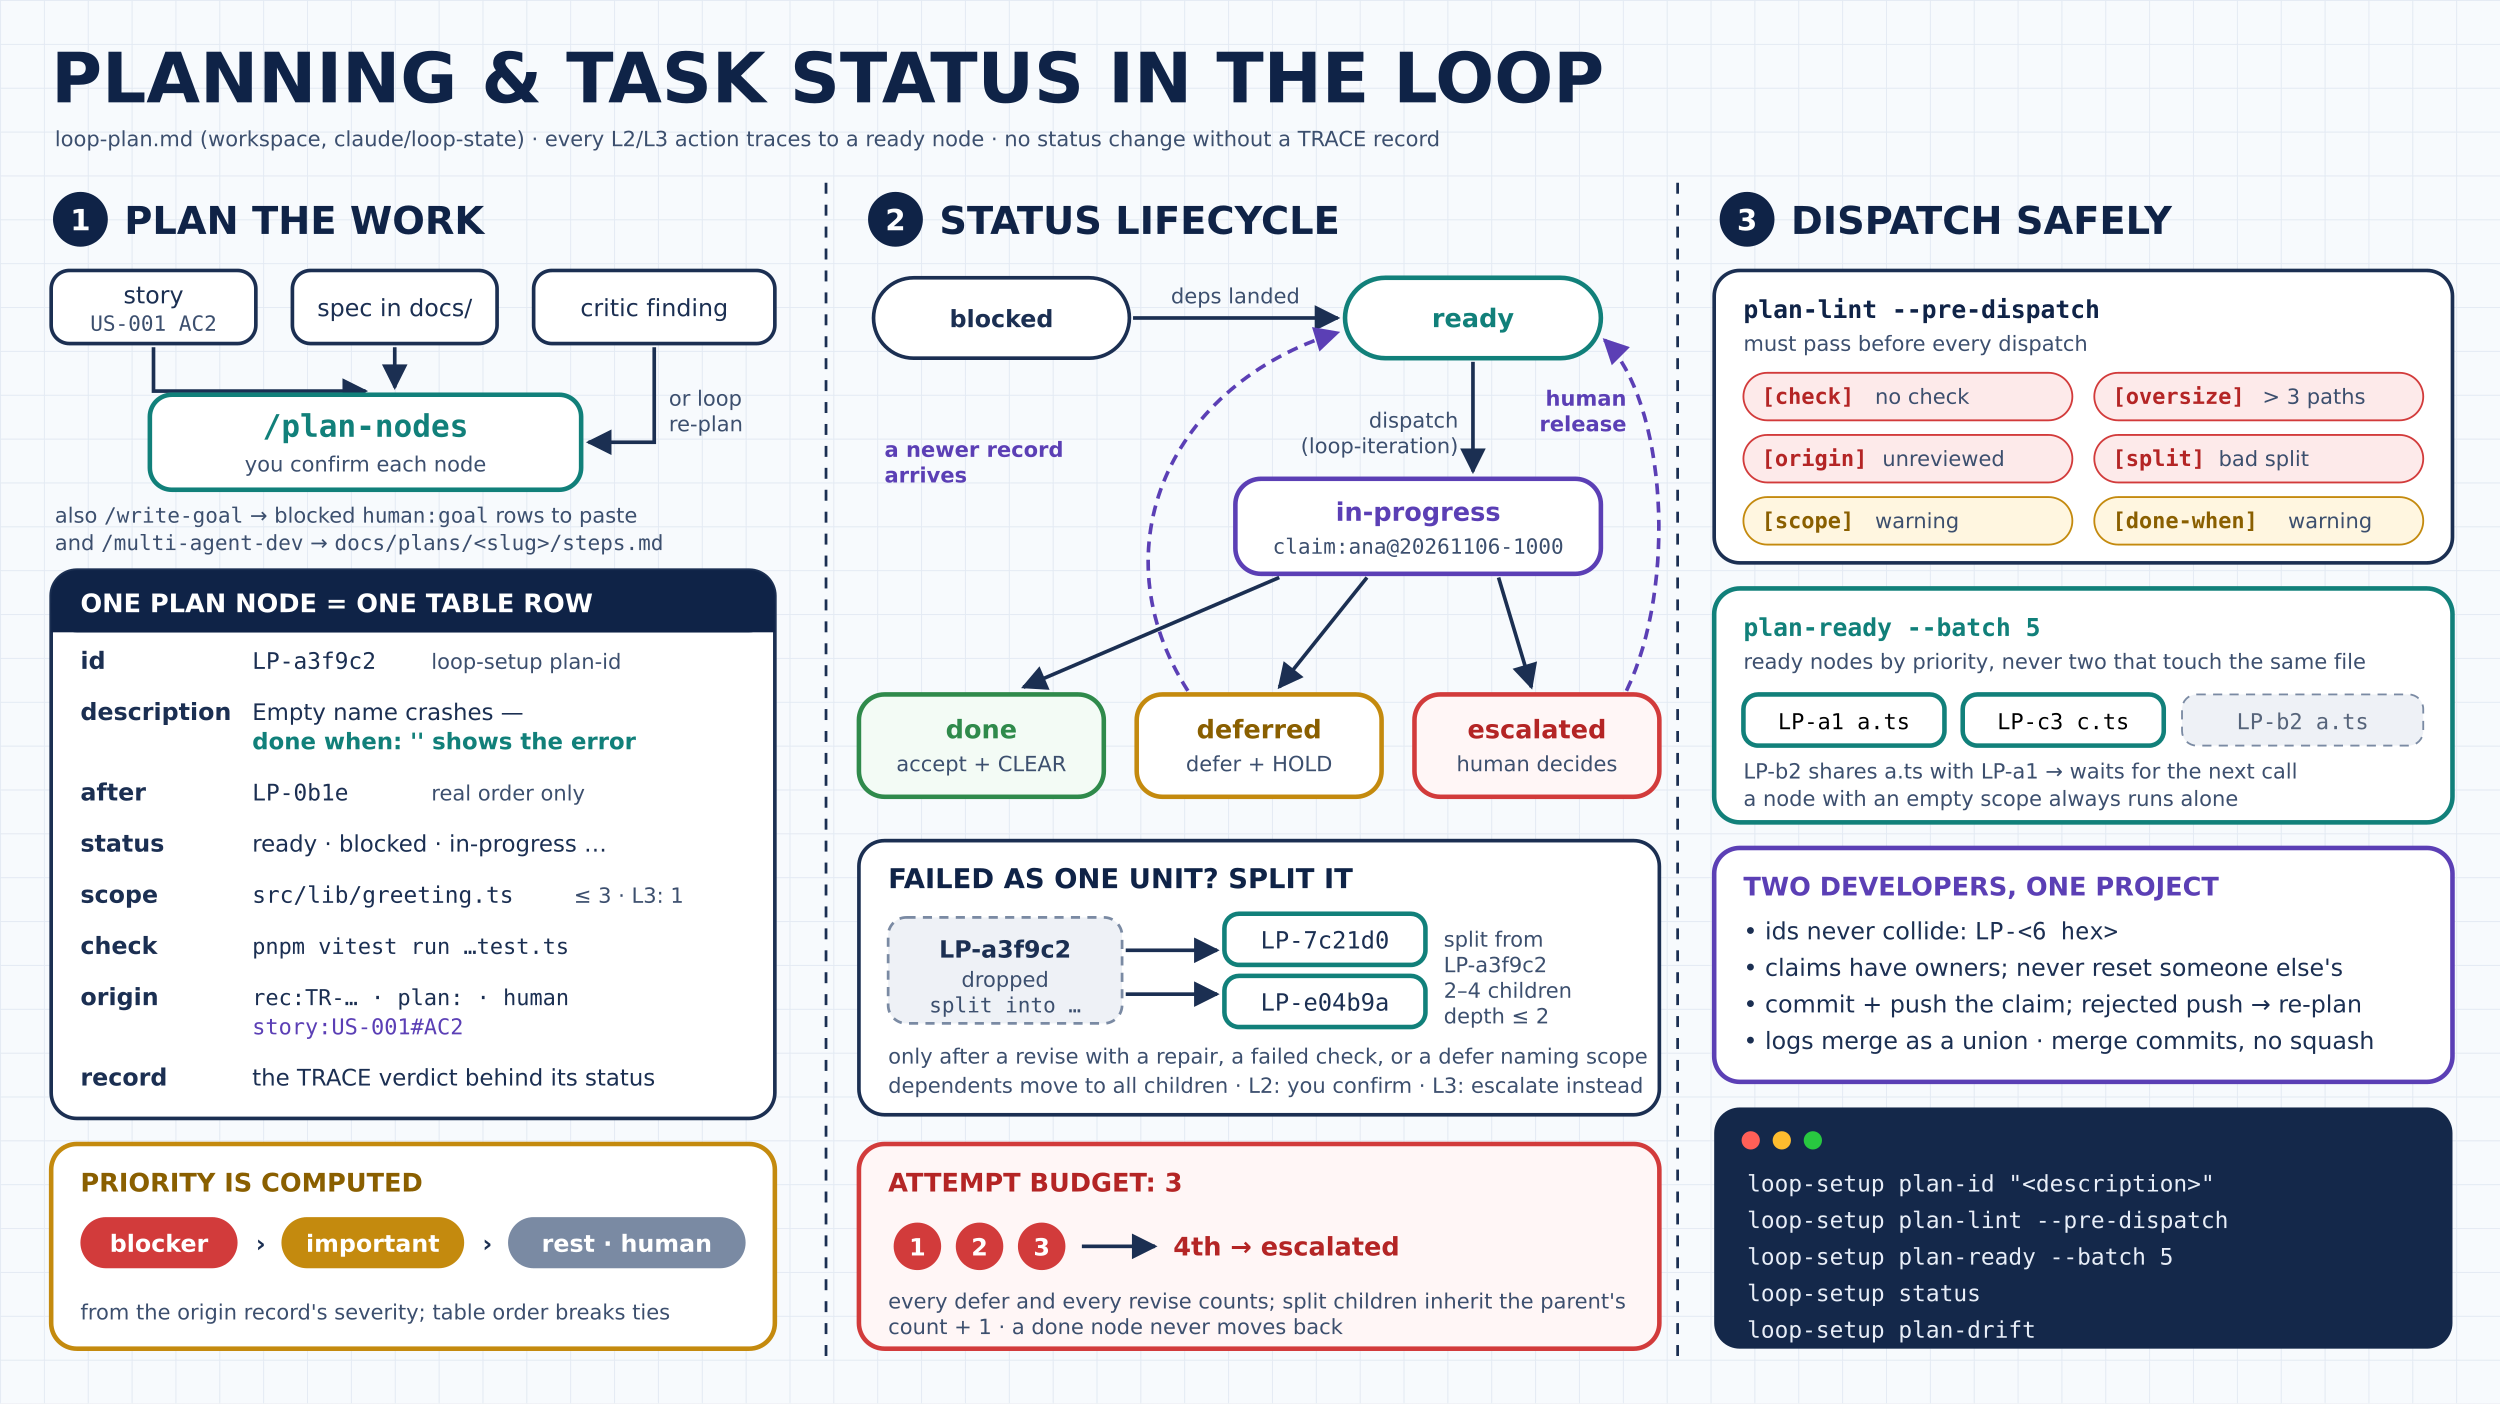
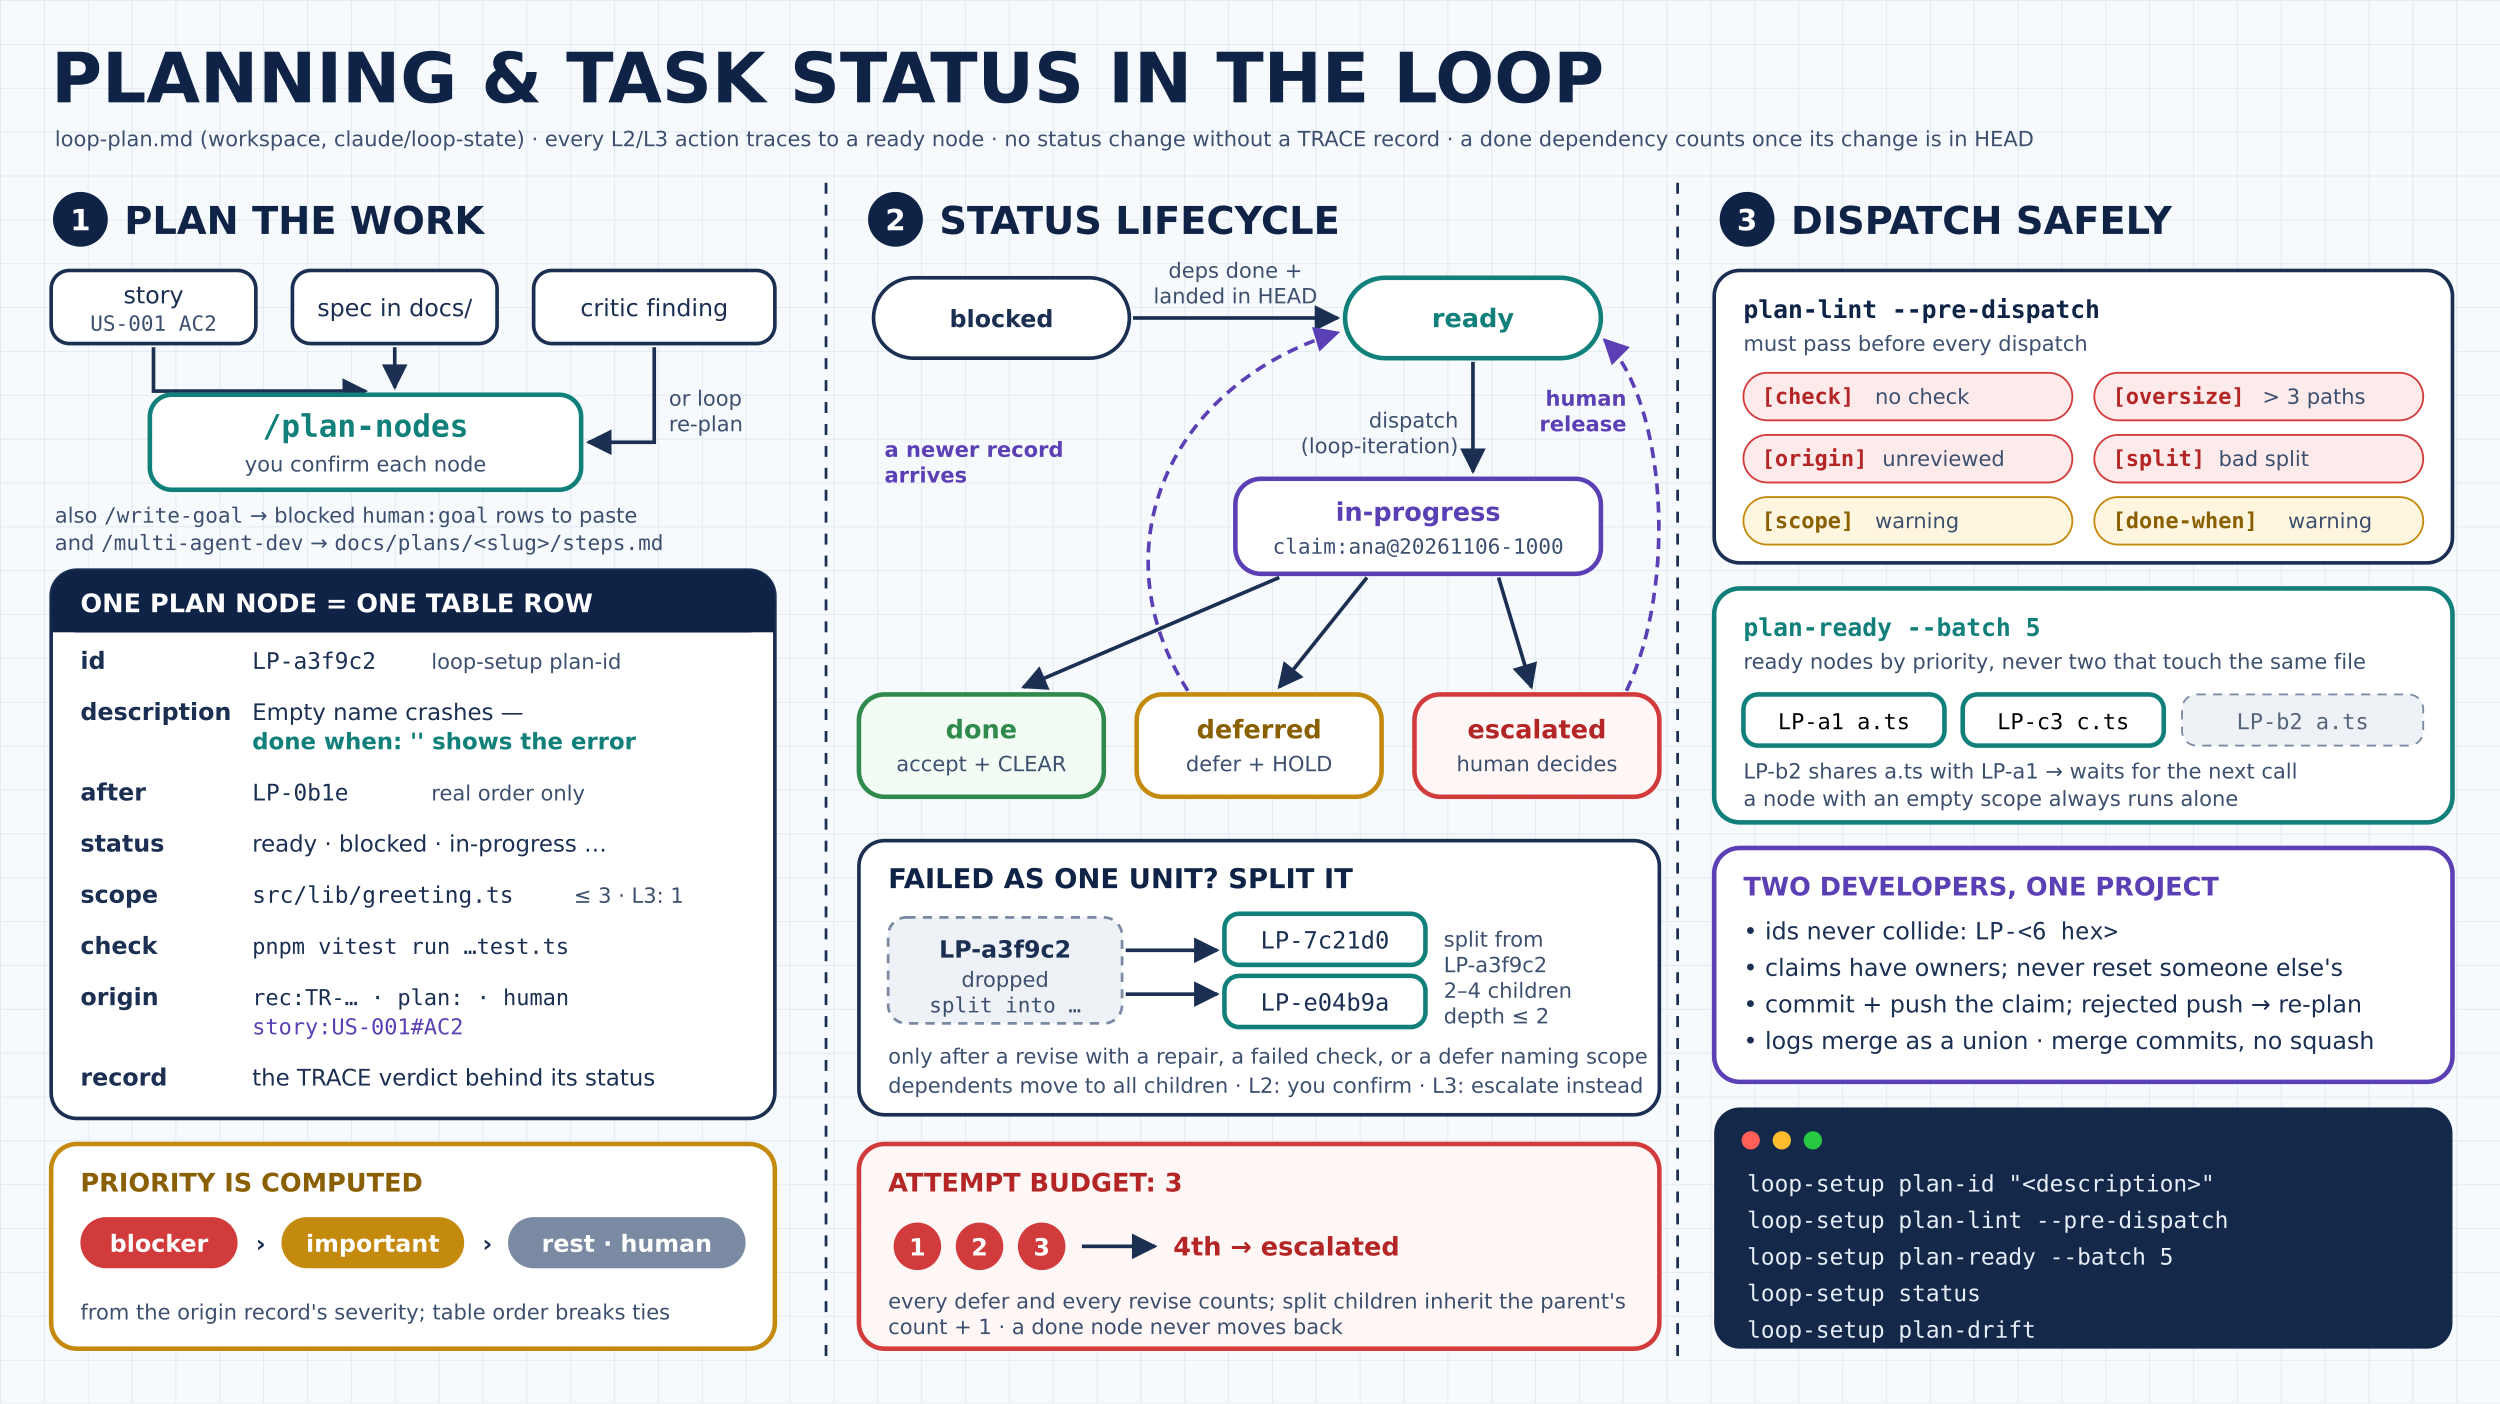
<svg xmlns="http://www.w3.org/2000/svg" viewBox="0 0 1368 768" width="1368" height="768" font-family="DejaVu Sans, Arial, Helvetica, sans-serif">
  <defs>
    <pattern id="grid" width="24" height="24" patternUnits="userSpaceOnUse">
      <path d="M24 0H0V24" fill="none" stroke="#e3eaf3" stroke-width="1" />
    </pattern>
    <marker id="a" viewBox="0 0 10 10" refX="9" refY="5" markerWidth="7" markerHeight="7" orient="auto-start-reverse">
      <path d="M0 0L10 5L0 10z" fill="#1b2f52" />
    </marker>
    <marker id="ar" viewBox="0 0 10 10" refX="9" refY="5" markerWidth="7" markerHeight="7" orient="auto-start-reverse">
      <path d="M0 0L10 5L0 10z" fill="#5b3fb5" />
    </marker>
    <style>
      .t{fill:#0f2347;font-weight:800}
      .h{fill:#0f2347;font-weight:800;font-size:21px}
      .b{fill:#1b2f52;font-size:13px}
      .s{fill:#3c4f6e;font-size:11.5px}
      .m{font-family:"DejaVu Sans Mono",Menlo,Consolas,monospace}
      .box{fill:#fff;stroke:#1b2f52;stroke-width:2}
      .teal{fill:#fff;stroke:#11807a;stroke-width:2.5}
      .purp{fill:#fff;stroke:#5b3fb5;stroke-width:2.5}
      .gold{fill:#fff;stroke:#c48a0e;stroke-width:2.5}
      .red{fill:#fff6f6;stroke:#d23b3b;stroke-width:2.5}
      .grn{fill:#f3fbf5;stroke:#2f8a4b;stroke-width:2.5}
      .ln{stroke:#1b2f52;stroke-width:2;fill:none}
      .lr{stroke:#5b3fb5;stroke-width:2;fill:none;stroke-dasharray:6 4}
    </style>
  </defs>
  <rect width="1368" height="768" fill="#f7fafd" />
  <rect width="1368" height="768" fill="url(#grid)" />
  <text x="28" y="56" class="t" font-size="38">PLANNING &amp; TASK STATUS IN THE LOOP</text>
-   <text x="30" y="80" class="s" font-size="13">loop-plan.md (workspace, claude/loop-state) · every L2/L3 action traces to a ready node · no status change without a TRACE record</text>
+   <text x="30" y="80" class="s" font-size="13">loop-plan.md (workspace, claude/loop-state) · every L2/L3 action traces to a ready node · no status change without a TRACE record · a done dependency counts once its change is in HEAD</text>
  <line x1="452" y1="100" x2="452" y2="748" stroke="#1b2f52" stroke-width="1.5" stroke-dasharray="6 6" />
  <line x1="918" y1="100" x2="918" y2="748" stroke="#1b2f52" stroke-width="1.5" stroke-dasharray="6 6" />
  <circle cx="44" cy="120" r="15" fill="#0f2347" />
  <text x="44" y="126" text-anchor="middle" fill="#fff" font-weight="800" font-size="16">1</text>
  <text x="68" y="128" class="h">PLAN THE WORK</text>
  <g>
    <rect x="28" y="148" width="112" height="40" rx="10" class="box" />
    <text x="84" y="166" text-anchor="middle" class="b">story</text>
    <text x="84" y="181" text-anchor="middle" class="s m">US-001 AC2</text>
    <rect x="160" y="148" width="112" height="40" rx="10" class="box" />
    <text x="216" y="173" text-anchor="middle" class="b">spec in docs/</text>
    <rect x="292" y="148" width="132" height="40" rx="10" class="box" />
    <text x="358" y="173" text-anchor="middle" class="b">critic finding</text>
    <path class="ln" d="M84 190V214H200" marker-end="url(#a)" />
    <path class="ln" d="M216 190V212" marker-end="url(#a)" />
    <path class="ln" d="M358 190V242H322" marker-end="url(#a)" />
    <rect x="82" y="216" width="236" height="52" rx="12" class="teal" />
    <text x="200" y="239" text-anchor="middle" fill="#11807a" font-weight="800" font-size="17" class="m">/plan-nodes</text>
    <text x="200" y="258" text-anchor="middle" class="s">you confirm each node</text>
    <text x="366" y="222" class="s">or loop</text>
    <text x="366" y="236" class="s">re-plan</text>
  </g>
  <text x="30" y="286" class="s">also <tspan class="m">/write-goal</tspan> → blocked <tspan class="m">human:goal</tspan> rows to paste</text>
  <text x="30" y="301" class="s">and <tspan class="m">/multi-agent-dev</tspan> → <tspan class="m">docs/plans/&lt;slug&gt;/steps.md</tspan>
  </text>
  <rect x="28" y="312" width="396" height="300" rx="14" class="box" />
  <rect x="28" y="312" width="396" height="34" rx="14" fill="#0f2347" />
  <rect x="28" y="330" width="396" height="16" fill="#0f2347" />
  <text x="44" y="335" fill="#fff" font-weight="800" font-size="14">ONE PLAN NODE = ONE TABLE ROW</text>
  <g class="b">
    <text x="44" y="366" font-weight="700">id</text>
    <text x="138" y="366" class="m" font-size="12.5">LP-a3f9c2</text>
    <text x="236" y="366" class="s">loop-setup plan-id</text>
    <text x="44" y="394" font-weight="700">description</text>
    <text x="138" y="394" font-size="12.5">Empty name crashes —</text>
    <text x="138" y="410" font-size="12.5" fill="#11807a" font-weight="700">done when: '' shows the error</text>
    <text x="44" y="438" font-weight="700">after</text>
    <text x="138" y="438" class="m" font-size="12.5">LP-0b1e</text>
    <text x="236" y="438" class="s">real order only</text>
    <text x="44" y="466" font-weight="700">status</text>
    <text x="138" y="466" font-size="12.5">ready · blocked · in-progress …</text>
    <text x="44" y="494" font-weight="700">scope</text>
    <text x="138" y="494" class="m" font-size="12.5">src/lib/greeting.ts</text>
    <text x="314" y="494" class="s">≤ 3 · L3: 1</text>
    <text x="44" y="522" font-weight="700">check</text>
    <text x="138" y="522" class="m" font-size="12">pnpm vitest run …test.ts</text>
    <text x="44" y="550" font-weight="700">origin</text>
    <text x="138" y="550" class="m" font-size="12">rec:TR-… · plan: · human</text>
    <text x="138" y="566" class="m" font-size="12" fill="#5b3fb5">story:US-001#AC2</text>
    <text x="44" y="594" font-weight="700">record</text>
    <text x="138" y="594" font-size="12.5">the TRACE verdict behind its status</text>
  </g>
  <rect x="28" y="626" width="396" height="112" rx="14" class="gold" />
  <text x="44" y="652" fill="#8a5f00" font-weight="800" font-size="14">PRIORITY IS COMPUTED</text>
  <g font-size="13" fill="#1b2f52">
    <rect x="44" y="666" width="86" height="28" rx="14" fill="#d23b3b" />
    <text x="87" y="685" text-anchor="middle" fill="#fff" font-weight="700">blocker</text>
    <text x="140" y="685" font-weight="800">›</text>
    <rect x="154" y="666" width="100" height="28" rx="14" fill="#c48a0e" />
    <text x="204" y="685" text-anchor="middle" fill="#fff" font-weight="700">important</text>
    <text x="264" y="685" font-weight="800">›</text>
    <rect x="278" y="666" width="130" height="28" rx="14" fill="#7a8aa3" />
    <text x="343" y="685" text-anchor="middle" fill="#fff" font-weight="700">rest · human</text>
  </g>
  <text x="44" y="722" class="s">from the origin record's severity; table order breaks ties</text>
  <circle cx="490" cy="120" r="15" fill="#0f2347" />
  <text x="490" y="126" text-anchor="middle" fill="#fff" font-weight="800" font-size="16">2</text>
  <text x="514" y="128" class="h">STATUS LIFECYCLE</text>
  <rect x="478" y="152" width="140" height="44" rx="22" class="box" />
  <text x="548" y="179" text-anchor="middle" class="b" font-weight="700">blocked</text>
  <rect x="736" y="152" width="140" height="44" rx="22" class="teal" />
  <text x="806" y="179" text-anchor="middle" fill="#11807a" font-weight="800" font-size="14">ready</text>
  <path class="ln" d="M620 174H732" marker-end="url(#a)" />
-   <text x="676" y="166" text-anchor="middle" class="s">deps landed</text>
+   <text x="676" y="152" text-anchor="middle" class="s">deps done +</text>
+   <text x="676" y="166" text-anchor="middle" class="s">landed in HEAD</text>
  <rect x="676" y="262" width="200" height="52" rx="14" class="purp" />
  <text x="776" y="285" text-anchor="middle" fill="#5b3fb5" font-weight="800" font-size="14">in-progress</text>
  <text x="776" y="303" text-anchor="middle" class="s m" font-size="10.5">claim:ana@20261106-1000</text>
  <path class="ln" d="M806 198V258" marker-end="url(#a)" />
  <text x="798" y="234" class="s" text-anchor="end">dispatch</text>
  <text x="798" y="248" class="s" text-anchor="end">(loop-iteration)</text>
  <rect x="470" y="380" width="134" height="56" rx="14" class="grn" />
  <text x="537" y="404" text-anchor="middle" fill="#2f8a4b" font-weight="800" font-size="14">done</text>
  <text x="537" y="422" text-anchor="middle" class="s">accept + CLEAR</text>
  <rect x="622" y="380" width="134" height="56" rx="14" class="gold" />
  <text x="689" y="404" text-anchor="middle" fill="#8a5f00" font-weight="800" font-size="14">deferred</text>
  <text x="689" y="422" text-anchor="middle" class="s">defer + HOLD</text>
  <rect x="774" y="380" width="134" height="56" rx="14" class="red" />
  <text x="841" y="404" text-anchor="middle" fill="#b42525" font-weight="800" font-size="14">escalated</text>
  <text x="841" y="422" text-anchor="middle" class="s">human decides</text>
  <path class="ln" d="M700 316L560 376" marker-end="url(#a)" />
  <path class="ln" d="M748 316L700 376" marker-end="url(#a)" />
  <path class="ln" d="M820 316L838 376" marker-end="url(#a)" />
  <path class="lr" d="M650 378C600 300 640 210 732 182" marker-end="url(#ar)" />
  <text x="484" y="250" fill="#5b3fb5" font-size="11.5" font-weight="700">a newer record</text>
  <text x="484" y="264" fill="#5b3fb5" font-size="11.5" font-weight="700">arrives</text>
  <path class="lr" d="M890 378C918 320 912 220 878 186" marker-end="url(#ar)" />
  <text x="890" y="222" fill="#5b3fb5" font-size="11.5" font-weight="700" text-anchor="end">human</text>
  <text x="890" y="236" fill="#5b3fb5" font-size="11.5" font-weight="700" text-anchor="end">release</text>
  <rect x="470" y="460" width="438" height="150" rx="14" class="box" />
  <text x="486" y="486" class="t" font-size="15">FAILED AS ONE UNIT? SPLIT IT</text>
  <rect x="486" y="502" width="128" height="58" rx="10" fill="#eef1f6" stroke="#7a8aa3" stroke-width="1.5" stroke-dasharray="5 4" />
  <text x="550" y="524" text-anchor="middle" class="b" font-weight="700">LP-a3f9c2</text>
  <text x="550" y="540" text-anchor="middle" class="s">dropped</text>
  <text x="550" y="554" text-anchor="middle" class="s m" font-size="10">split into …</text>
  <path class="ln" d="M616 520H666" marker-end="url(#a)" />
  <path class="ln" d="M616 544H666" marker-end="url(#a)" />
  <rect x="670" y="500" width="110" height="28" rx="8" class="teal" />
  <text x="725" y="519" text-anchor="middle" class="b m" font-size="12">LP-7c21d0</text>
  <rect x="670" y="534" width="110" height="28" rx="8" class="teal" />
  <text x="725" y="553" text-anchor="middle" class="b m" font-size="12">LP-e04b9a</text>
  <text x="790" y="518" class="s">split from</text>
  <text x="790" y="532" class="s">LP-a3f9c2</text>
  <text x="790" y="546" class="s">2–4 children</text>
  <text x="790" y="560" class="s">depth ≤ 2</text>
  <text x="486" y="582" class="s">only after a revise with a repair, a failed check, or a defer naming scope</text>
  <text x="486" y="598" class="s">dependents move to all children · L2: you confirm · L3: escalate instead</text>
  <rect x="470" y="626" width="438" height="112" rx="14" class="red" />
  <text x="486" y="652" fill="#b42525" font-weight="800" font-size="14">ATTEMPT BUDGET: 3</text>
  <g>
    <circle cx="502" cy="682" r="13" fill="#d23b3b" />
    <text x="502" y="687" text-anchor="middle" fill="#fff" font-weight="800" font-size="13">1</text>
    <circle cx="536" cy="682" r="13" fill="#d23b3b" />
    <text x="536" y="687" text-anchor="middle" fill="#fff" font-weight="800" font-size="13">2</text>
    <circle cx="570" cy="682" r="13" fill="#d23b3b" />
    <text x="570" y="687" text-anchor="middle" fill="#fff" font-weight="800" font-size="13">3</text>
    <path class="ln" d="M592 682H632" marker-end="url(#a)" />
    <text x="642" y="687" fill="#b42525" font-weight="800" font-size="14">4th → escalated</text>
  </g>
  <text x="486" y="716" class="s">every defer and every revise counts; split children inherit the parent's</text>
  <text x="486" y="730" class="s">count + 1 · a done node never moves back</text>
  <circle cx="956" cy="120" r="15" fill="#0f2347" />
  <text x="956" y="126" text-anchor="middle" fill="#fff" font-weight="800" font-size="16">3</text>
  <text x="980" y="128" class="h">DISPATCH SAFELY</text>
  <rect x="938" y="148" width="404" height="160" rx="14" class="box" />
  <text x="954" y="174" fill="#0f2347" font-weight="800" font-size="13.5" class="m">plan-lint --pre-dispatch</text>
  <text x="954" y="192" class="s">must pass before every dispatch</text>
  <g font-size="12">
    <rect x="954" y="204" width="180" height="26" rx="13" fill="#fdeaea" stroke="#d23b3b" />
    <text x="964" y="221" fill="#b42525" font-weight="700" class="m">[check]</text>
    <text x="1026" y="221" class="s">no check</text>
    <rect x="1146" y="204" width="180" height="26" rx="13" fill="#fdeaea" stroke="#d23b3b" />
    <text x="1156" y="221" fill="#b42525" font-weight="700" class="m">[oversize]</text>
    <text x="1238" y="221" class="s">&gt; 3 paths</text>
    <rect x="954" y="238" width="180" height="26" rx="13" fill="#fdeaea" stroke="#d23b3b" />
    <text x="964" y="255" fill="#b42525" font-weight="700" class="m">[origin]</text>
    <text x="1030" y="255" class="s">unreviewed</text>
    <rect x="1146" y="238" width="180" height="26" rx="13" fill="#fdeaea" stroke="#d23b3b" />
    <text x="1156" y="255" fill="#b42525" font-weight="700" class="m">[split]</text>
    <text x="1214" y="255" class="s">bad split</text>
    <rect x="954" y="272" width="180" height="26" rx="13" fill="#fff6e0" stroke="#c48a0e" />
    <text x="964" y="289" fill="#8a5f00" font-weight="700" class="m">[scope]</text>
    <text x="1026" y="289" class="s">warning</text>
    <rect x="1146" y="272" width="180" height="26" rx="13" fill="#fff6e0" stroke="#c48a0e" />
    <text x="1156" y="289" fill="#8a5f00" font-weight="700" class="m">[done-when]</text>
    <text x="1252" y="289" class="s">warning</text>
  </g>
  <rect x="938" y="322" width="404" height="128" rx="14" class="teal" />
  <text x="954" y="348" fill="#11807a" font-weight="800" font-size="13.5" class="m">plan-ready --batch 5</text>
  <text x="954" y="366" class="s">ready nodes by priority, never two that touch the same file</text>
  <g font-size="12">
    <rect x="954" y="380" width="110" height="28" rx="8" class="teal" />
    <text x="1009" y="399" text-anchor="middle" class="m">LP-a1 a.ts</text>
    <rect x="1074" y="380" width="110" height="28" rx="8" class="teal" />
    <text x="1129" y="399" text-anchor="middle" class="m">LP-c3 c.ts</text>
    <rect x="1194" y="380" width="132" height="28" rx="8" fill="#eef1f6" stroke="#7a8aa3" stroke-dasharray="5 4" />
    <text x="1260" y="399" text-anchor="middle" class="m" fill="#56647a">LP-b2 a.ts</text>
  </g>
  <text x="954" y="426" class="s">LP-b2 shares a.ts with LP-a1 → waits for the next call</text>
  <text x="954" y="441" class="s">a node with an empty scope always runs alone</text>
  <rect x="938" y="464" width="404" height="128" rx="14" class="purp" />
  <text x="954" y="490" fill="#5b3fb5" font-weight="800" font-size="14">TWO DEVELOPERS, ONE PROJECT</text>
  <g class="b" font-size="12.5">
    <text x="954" y="514">• ids never collide: <tspan class="m">LP-&lt;6 hex&gt;</tspan>
    </text>
    <text x="954" y="534">• claims have owners; never reset someone else's</text>
    <text x="954" y="554">• commit + push the claim; rejected push → re-plan</text>
    <text x="954" y="574">• logs merge as a union · merge commits, no squash</text>
  </g>
  <rect x="938" y="606" width="404" height="132" rx="14" fill="#14284a" />
  <circle cx="958" cy="624" r="5" fill="#ff5f57" />
  <circle cx="975" cy="624" r="5" fill="#febc2e" />
  <circle cx="992" cy="624" r="5" fill="#28c840" />
  <g class="m" font-size="12.5" fill="#e8eef8">
    <text x="956" y="652">loop-setup plan-id "&lt;description&gt;"</text>
    <text x="956" y="672">loop-setup plan-lint --pre-dispatch</text>
    <text x="956" y="692">loop-setup plan-ready --batch 5</text>
    <text x="956" y="712">loop-setup status</text>
    <text x="956" y="732">loop-setup plan-drift</text>
  </g>
</svg>
